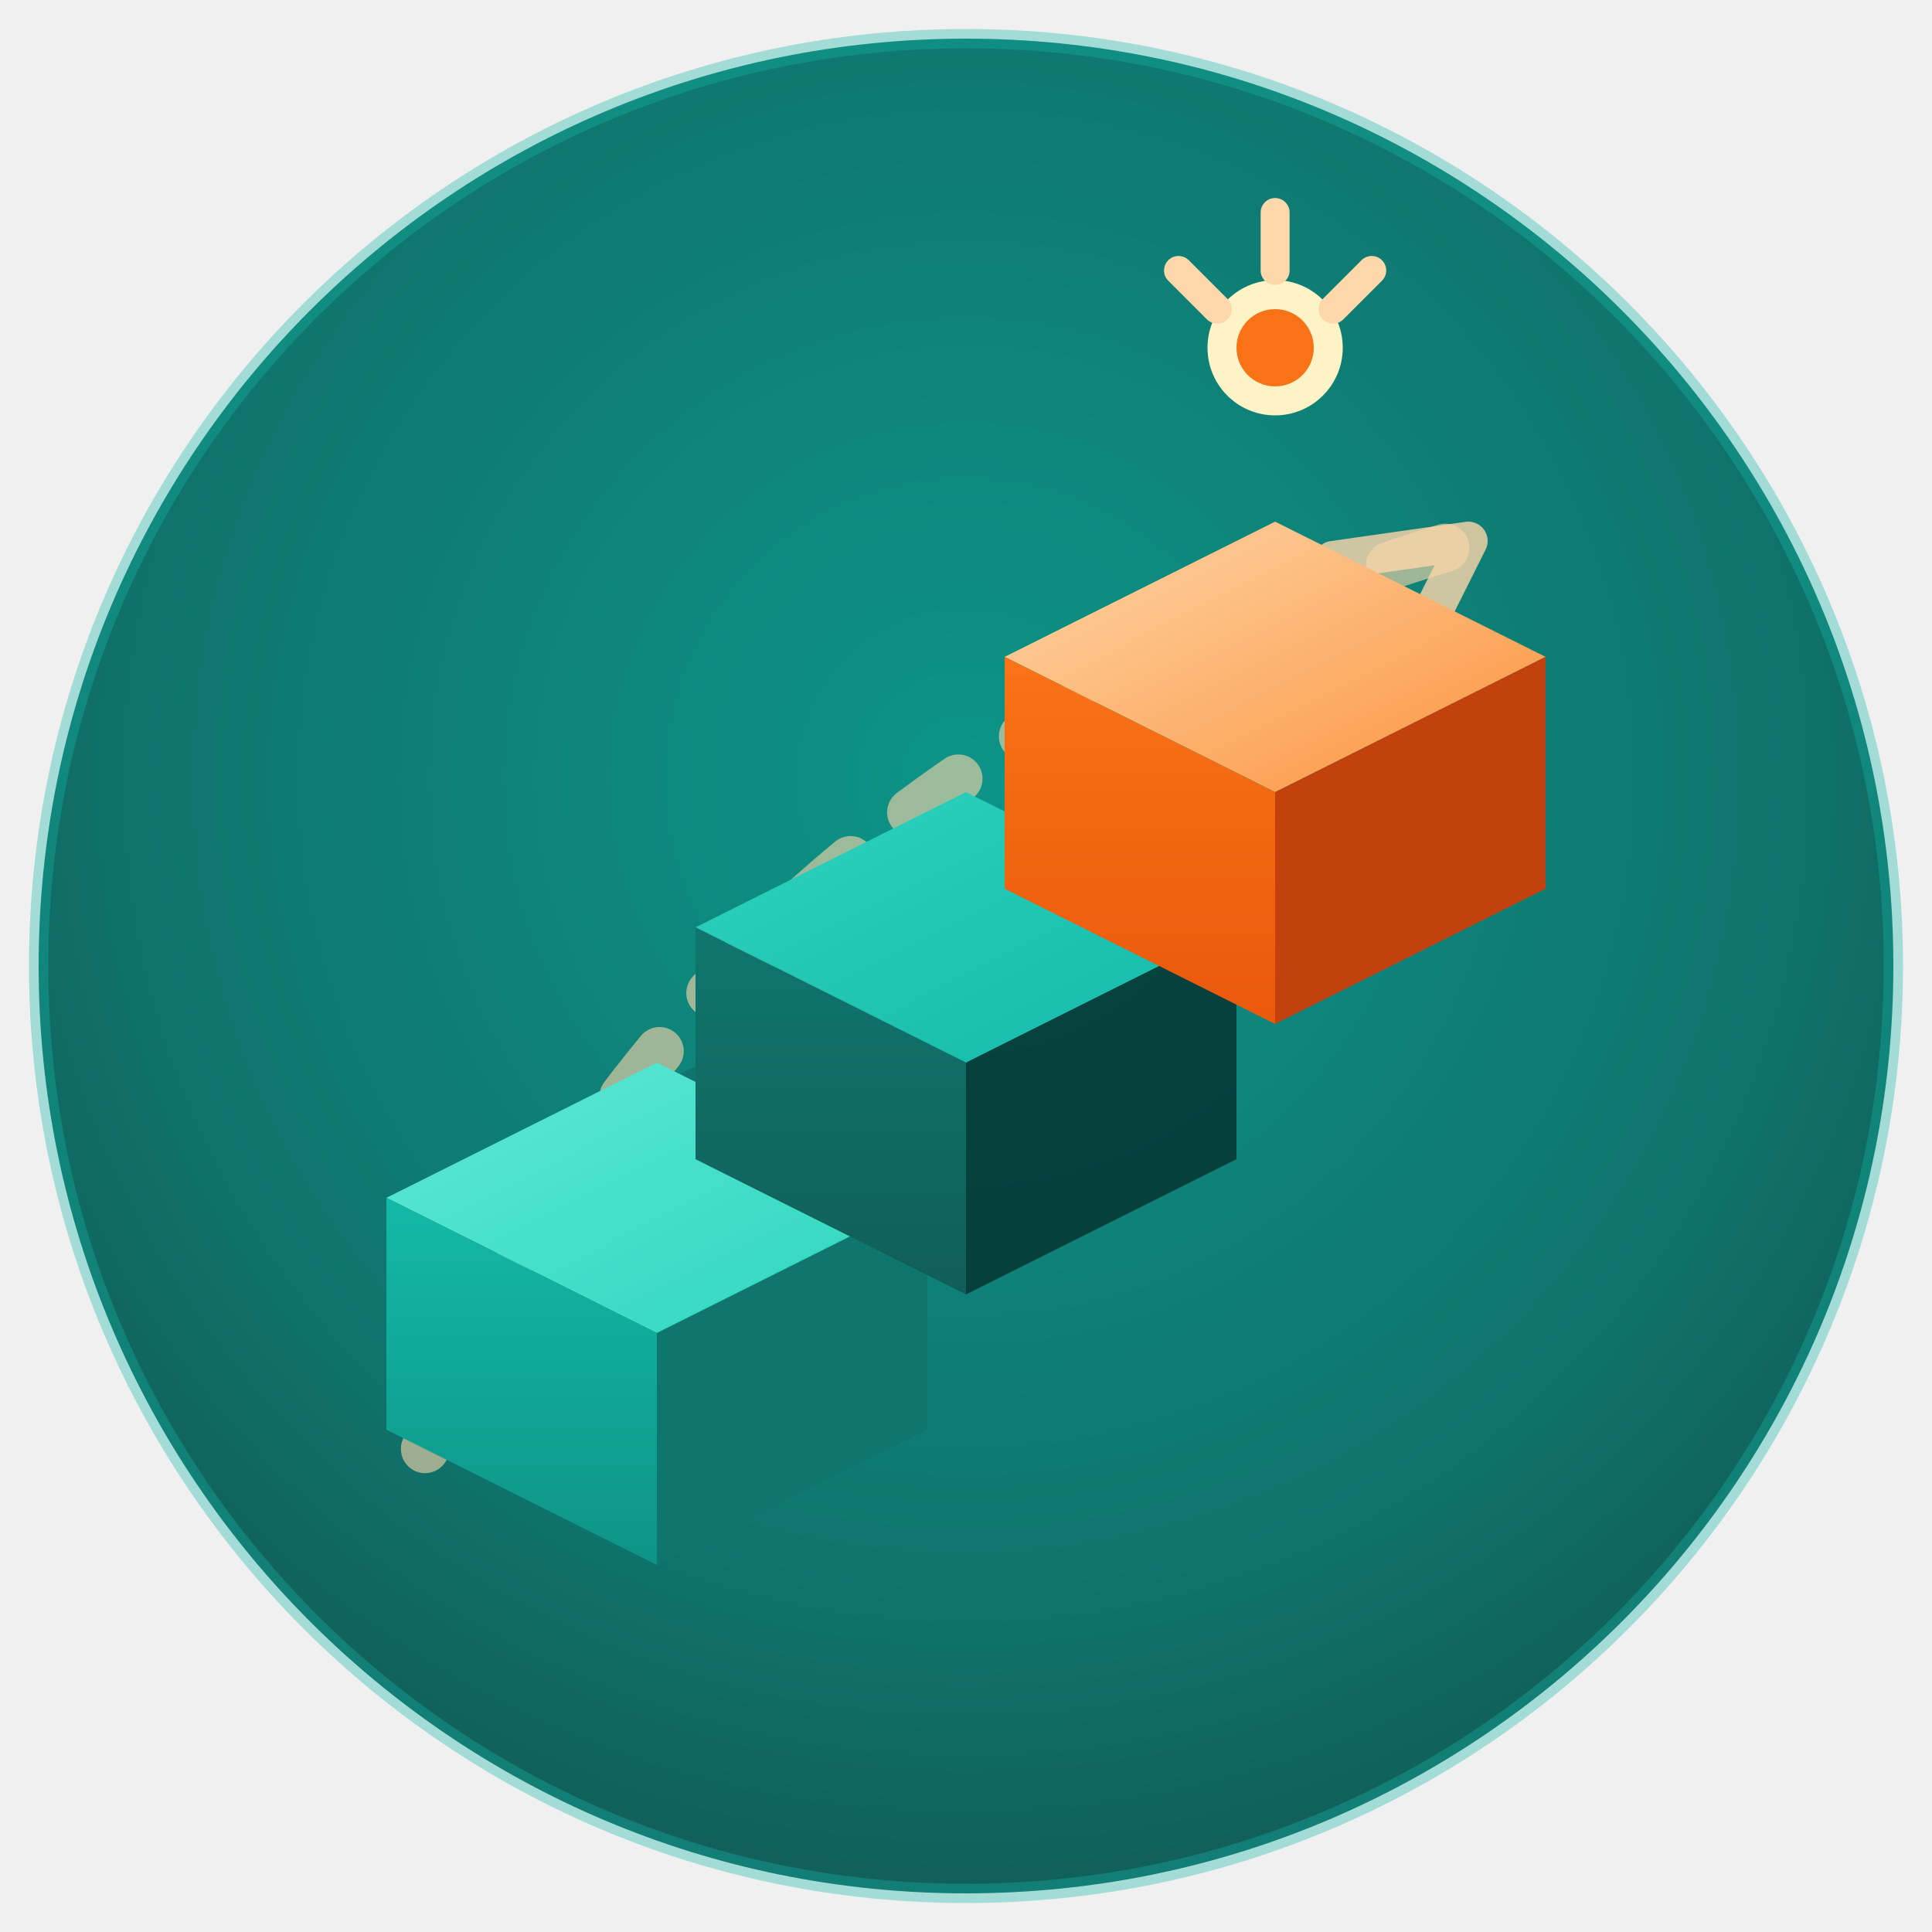
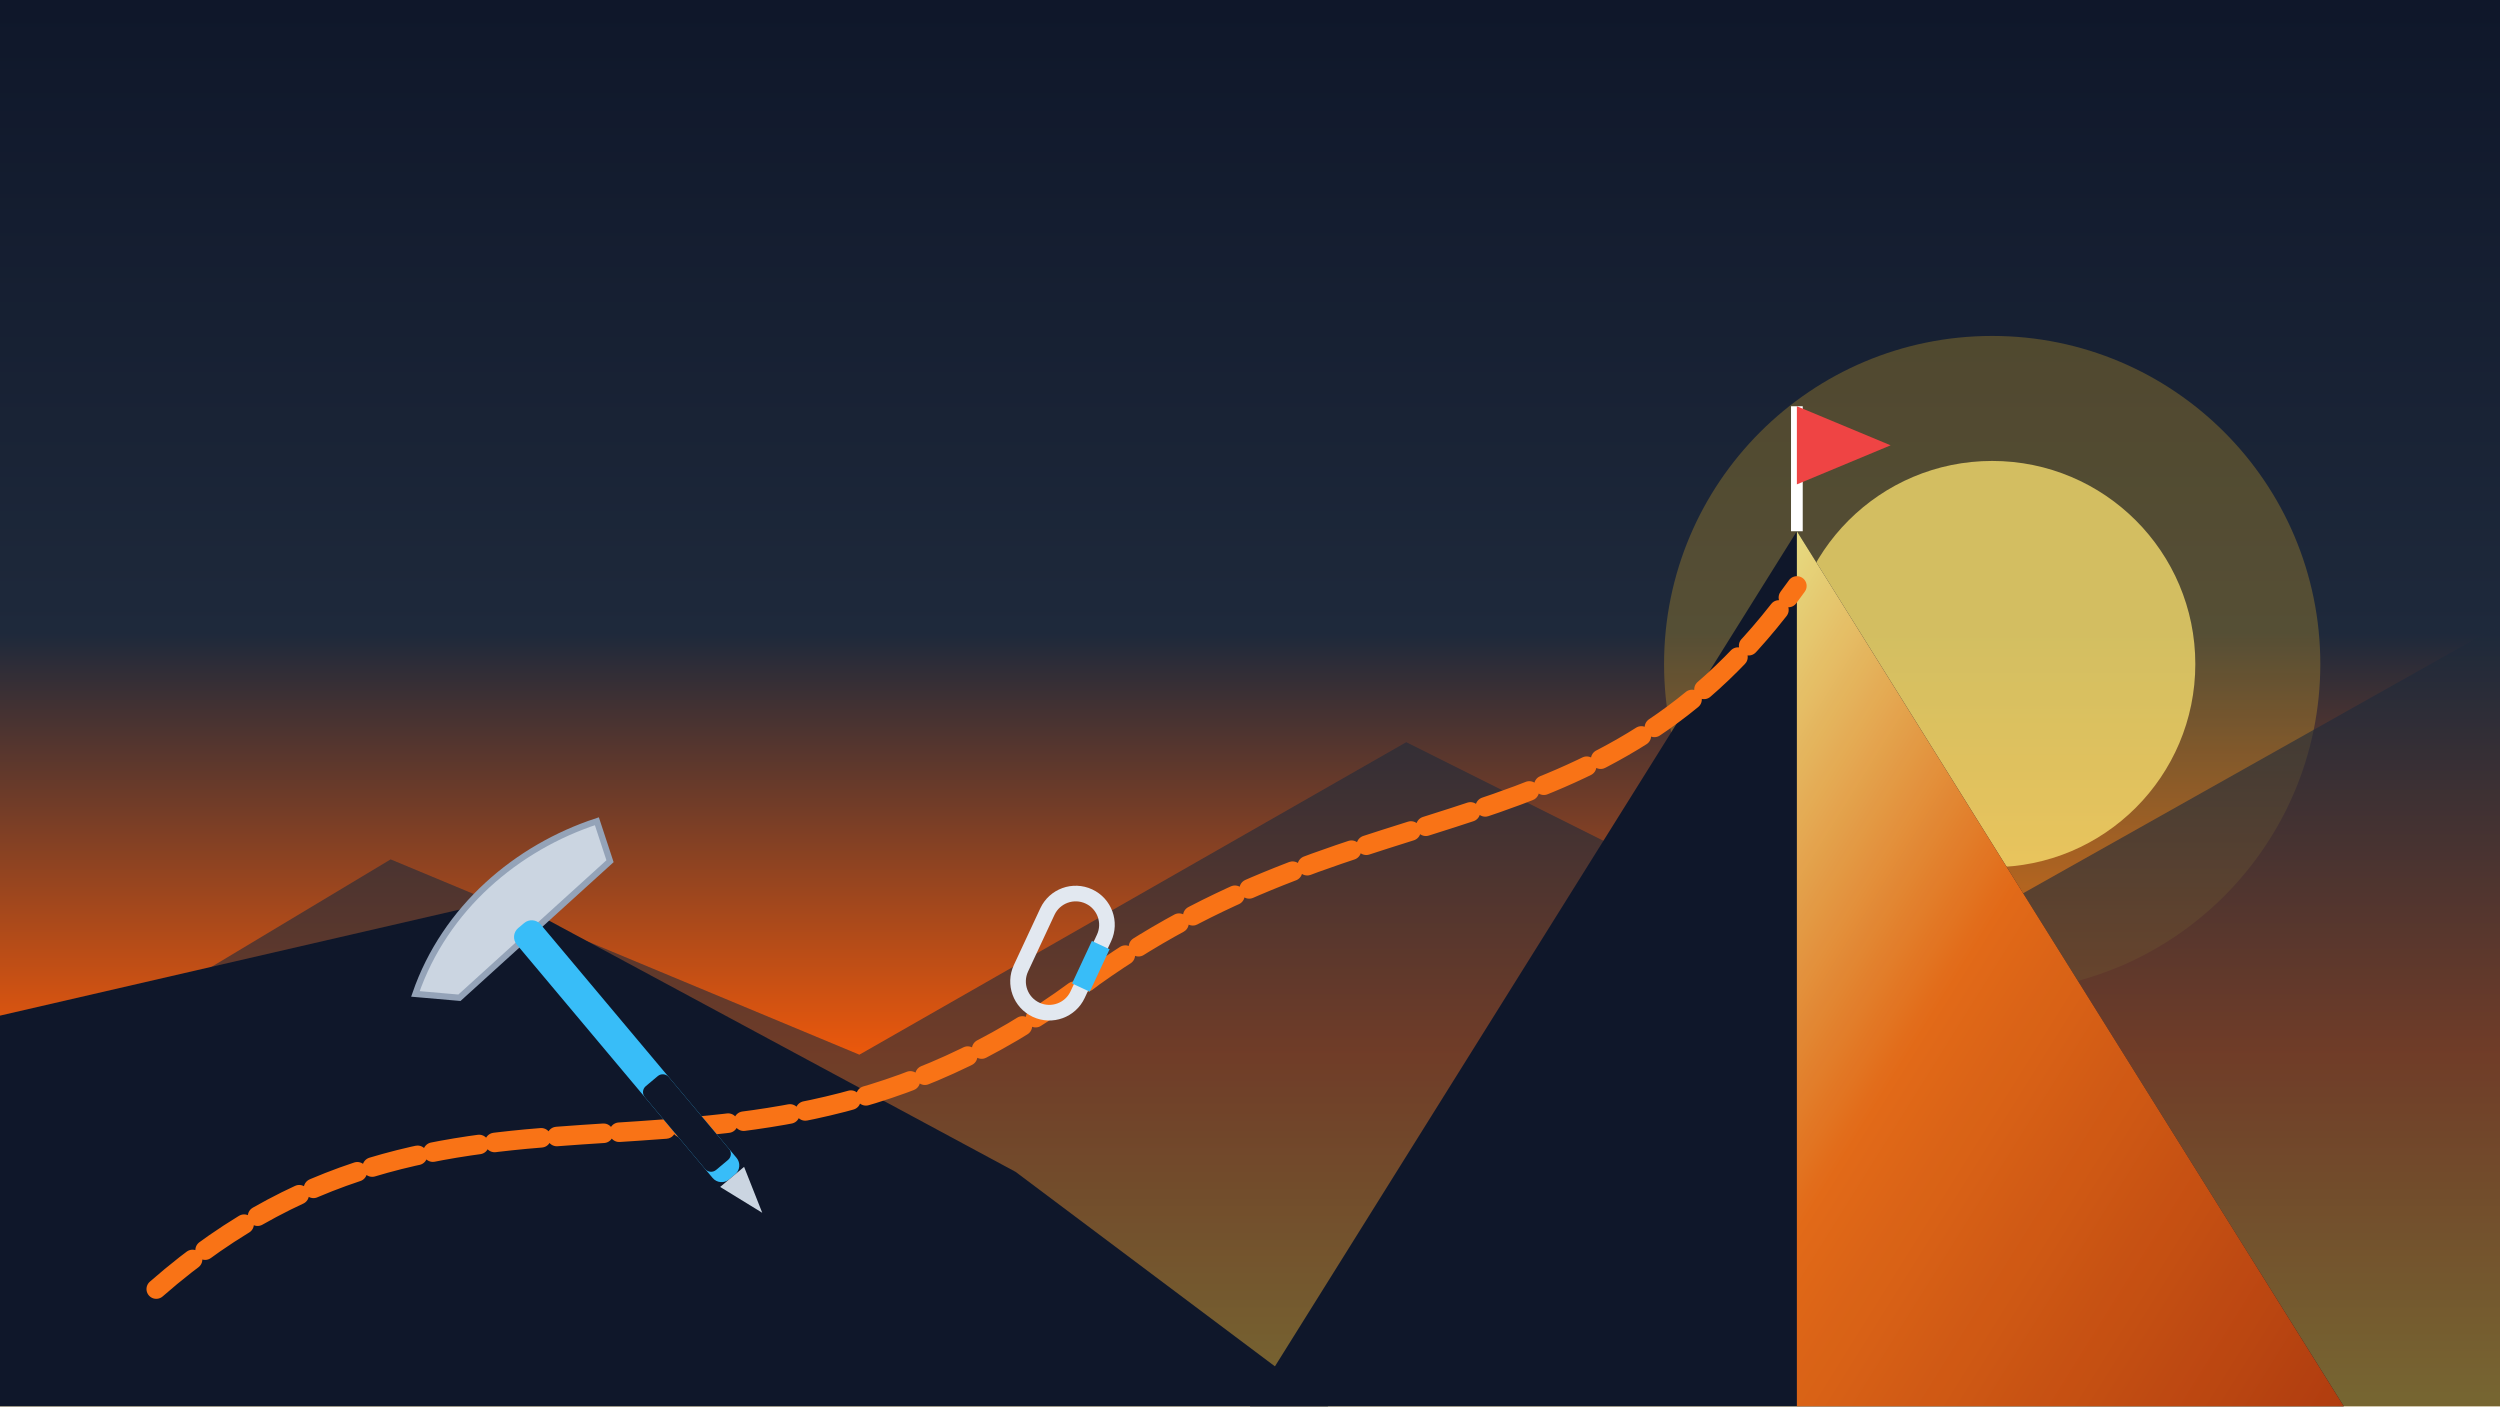
- <svg xmlns="http://www.w3.org/2000/svg" viewBox="0 0 100 100" width="100%" height="100%">
+ <svg xmlns="http://www.w3.org/2000/svg" viewBox="0 0 320 180" width="100%" height="100%" preserveAspectRatio="xMidYMid meet">
  <defs>
-     <radialGradient id="bg_davide" cx="50%" cy="40%" r="60%">
-       <stop offset="0%" stop-color="#0d9488" />
-       <stop offset="70%" stop-color="#0f766e" />
-       <stop offset="100%" stop-color="#115e59" />
-     </radialGradient>
-     <linearGradient id="b1_top" x1="0%" y1="0%" x2="100%" y2="100%">
-       <stop offset="0%" stop-color="#5eead4" />
-       <stop offset="100%" stop-color="#2dd4bf" />
+     <linearGradient id="bg_davide" x1="0%" y1="0%" x2="0%" y2="100%">
+       <stop offset="0%" stop-color="#0f172a" />
+       <stop offset="45%" stop-color="#1e293b" />
+       <stop offset="75%" stop-color="#ea580c" />
+       <stop offset="100%" stop-color="#fbbf24" />
    </linearGradient>
-     <linearGradient id="b1_front" x1="0%" y1="0%" x2="0%" y2="100%">
-       <stop offset="0%" stop-color="#14b8a6" />
-       <stop offset="100%" stop-color="#0d9488" />
-     </linearGradient>
-     <linearGradient id="b2_top" x1="0%" y1="0%" x2="100%" y2="100%">
-       <stop offset="0%" stop-color="#2dd4bf" />
-       <stop offset="100%" stop-color="#14b8a6" />
-     </linearGradient>
-     <linearGradient id="b2_front" x1="0%" y1="0%" x2="0%" y2="100%">
-       <stop offset="0%" stop-color="#0f766e" />
-       <stop offset="100%" stop-color="#115e59" />
-     </linearGradient>
-     <linearGradient id="b3_top" x1="0%" y1="0%" x2="100%" y2="100%">
-       <stop offset="0%" stop-color="#fed7aa" />
-       <stop offset="100%" stop-color="#fb923c" />
-     </linearGradient>
-     <linearGradient id="b3_front" x1="0%" y1="0%" x2="0%" y2="100%">
-       <stop offset="0%" stop-color="#f97316" />
-       <stop offset="100%" stop-color="#ea580c" />
+     <linearGradient id="peak_light_davide" x1="0%" y1="0%" x2="100%" y2="100%">
+       <stop offset="0%" stop-color="#fef08a" />
+       <stop offset="40%" stop-color="#f97316" />
+       <stop offset="100%" stop-color="#c2410c" />
    </linearGradient>
  </defs>
-   <circle cx="50" cy="50" r="48" fill="url(#bg_davide)" stroke="#14b8a6" stroke-width="1" stroke-opacity="0.35" />
-   <path d="M 22 75 C 32 50, 52 35, 76 28" fill="none" stroke="#fed7aa" stroke-width="2.5" stroke-linecap="round" stroke-dasharray="3 4" opacity="0.6" />
-   <path d="M 76 28 L 73 34 M 76 28 L 69 29" stroke="#fed7aa" stroke-width="2" stroke-linecap="round" opacity="0.8" />
-   <g>
-     <polygon points="30,58 45,51 45,61 30,68" fill="#115e59" opacity="0.4" />
-     <path d="M 20 62 L 34 55 L 48 62 L 34 69 Z" fill="url(#b1_top)" />
-     <path d="M 20 62 L 34 69 L 34 81 L 20 74 Z" fill="url(#b1_front)" />
-     <path d="M 34 69 L 48 62 L 48 74 L 34 81 Z" fill="#0f766e" />
+   <rect width="320" height="180" fill="url(#bg_davide)" />
+   <circle cx="255" cy="85" r="26" fill="#fef08a" opacity="0.75" />
+   <circle cx="255" cy="85" r="42" fill="#fbbf24" opacity="0.25" />
+   <polygon points="0,140 50,110 110,135 180,95 240,125 320,80 320,180 0,180" fill="#1e293b" opacity="0.6" />
+   <polygon points="160,180 230,68 300,180" fill="#0f172a" />
+   <polygon points="230,68 230,180 300,180" fill="url(#peak_light_davide)" opacity="0.9" />
+   <line x1="230" y1="68" x2="230" y2="52" stroke="#ffffff" stroke-width="1.5" />
+   <polygon points="230,52 242,57 230,62" fill="#ef4444" />
+   <polygon points="0,180 0,130 65,115 130,150 170,180" fill="#0f172a" />
+   <path d="M 20 165 C 60 130, 95 160, 140 125 C 175 100, 205 110, 230 75" fill="none" stroke="#f97316" stroke-width="2.5" stroke-dasharray="6 2" stroke-linecap="round" />
+   <g transform="translate(136, 122) rotate(25)">
+     <rect x="-4" y="-8" width="8" height="16" rx="4" fill="none" stroke="#e2e8f0" stroke-width="2" />
+     <line x1="4" y1="-3" x2="4" y2="3" stroke="#38bdf8" stroke-width="2.5" />
  </g>
-   <g>
-     <path d="M 36 48 L 50 41 L 64 48 L 50 55 Z" fill="url(#b2_top)" />
-     <path d="M 36 48 L 50 55 L 50 67 L 36 60 Z" fill="url(#b2_front)" />
-     <path d="M 50 55 L 64 48 L 64 60 L 50 67 Z" fill="#042f2e" opacity="0.8" />
+   <g transform="translate(68, 120) rotate(-40)">
+     <path d="M -16 -4 C -6 -10, 6 -10, 16 -6 L 14 -1 L -12 0 Z" fill="#cbd5e1" stroke="#94a3b8" stroke-width="0.8" />
+     <rect x="-2" y="-2" width="4" height="42" rx="1.5" fill="#38bdf8" />
+     <rect x="-2" y="24" width="4" height="14" rx="1" fill="#0f172a" />
+     <polygon points="-2,40 2,40 0,46" fill="#cbd5e1" />
  </g>
-   <g>
-     <path d="M 52 34 L 66 27 L 80 34 L 66 41 Z" fill="url(#b3_top)" />
-     <path d="M 52 34 L 66 41 L 66 53 L 52 46 Z" fill="url(#b3_front)" />
-     <path d="M 66 41 L 80 34 L 80 46 L 66 53 Z" fill="#c2410c" />
-   </g>
-   <circle cx="66" cy="18" r="3.5" fill="#fef3c7" />
-   <circle cx="66" cy="18" r="2" fill="#f97316" />
-   <line x1="66" y1="11" x2="66" y2="14" stroke="#fed7aa" stroke-width="1.5" stroke-linecap="round" />
-   <line x1="71" y1="14" x2="69" y2="16" stroke="#fed7aa" stroke-width="1.5" stroke-linecap="round" />
-   <line x1="61" y1="14" x2="63" y2="16" stroke="#fed7aa" stroke-width="1.5" stroke-linecap="round" />
</svg>
